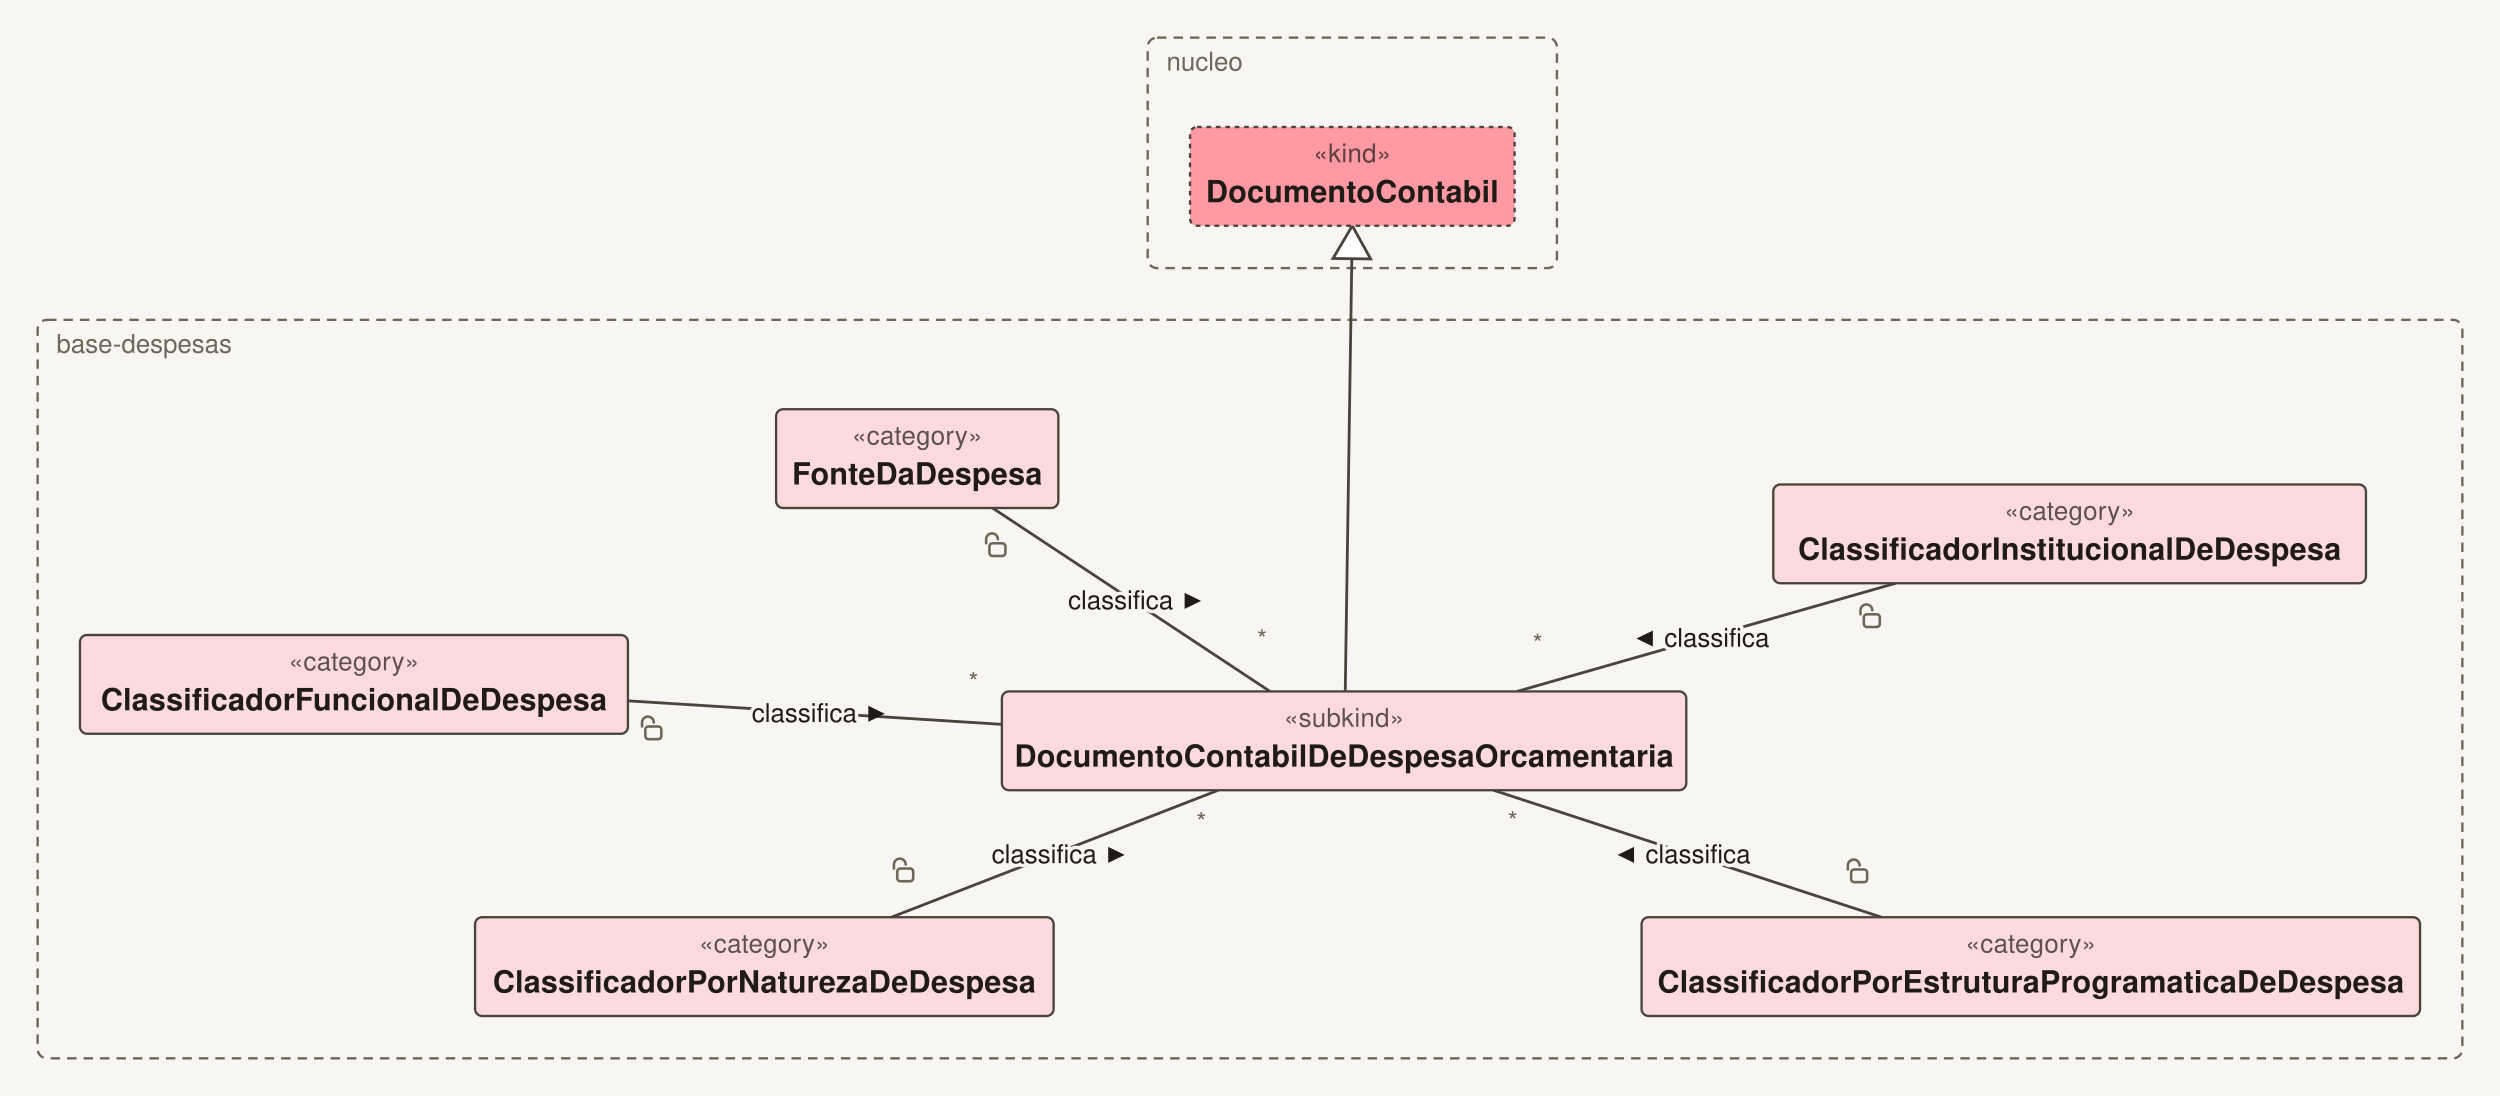
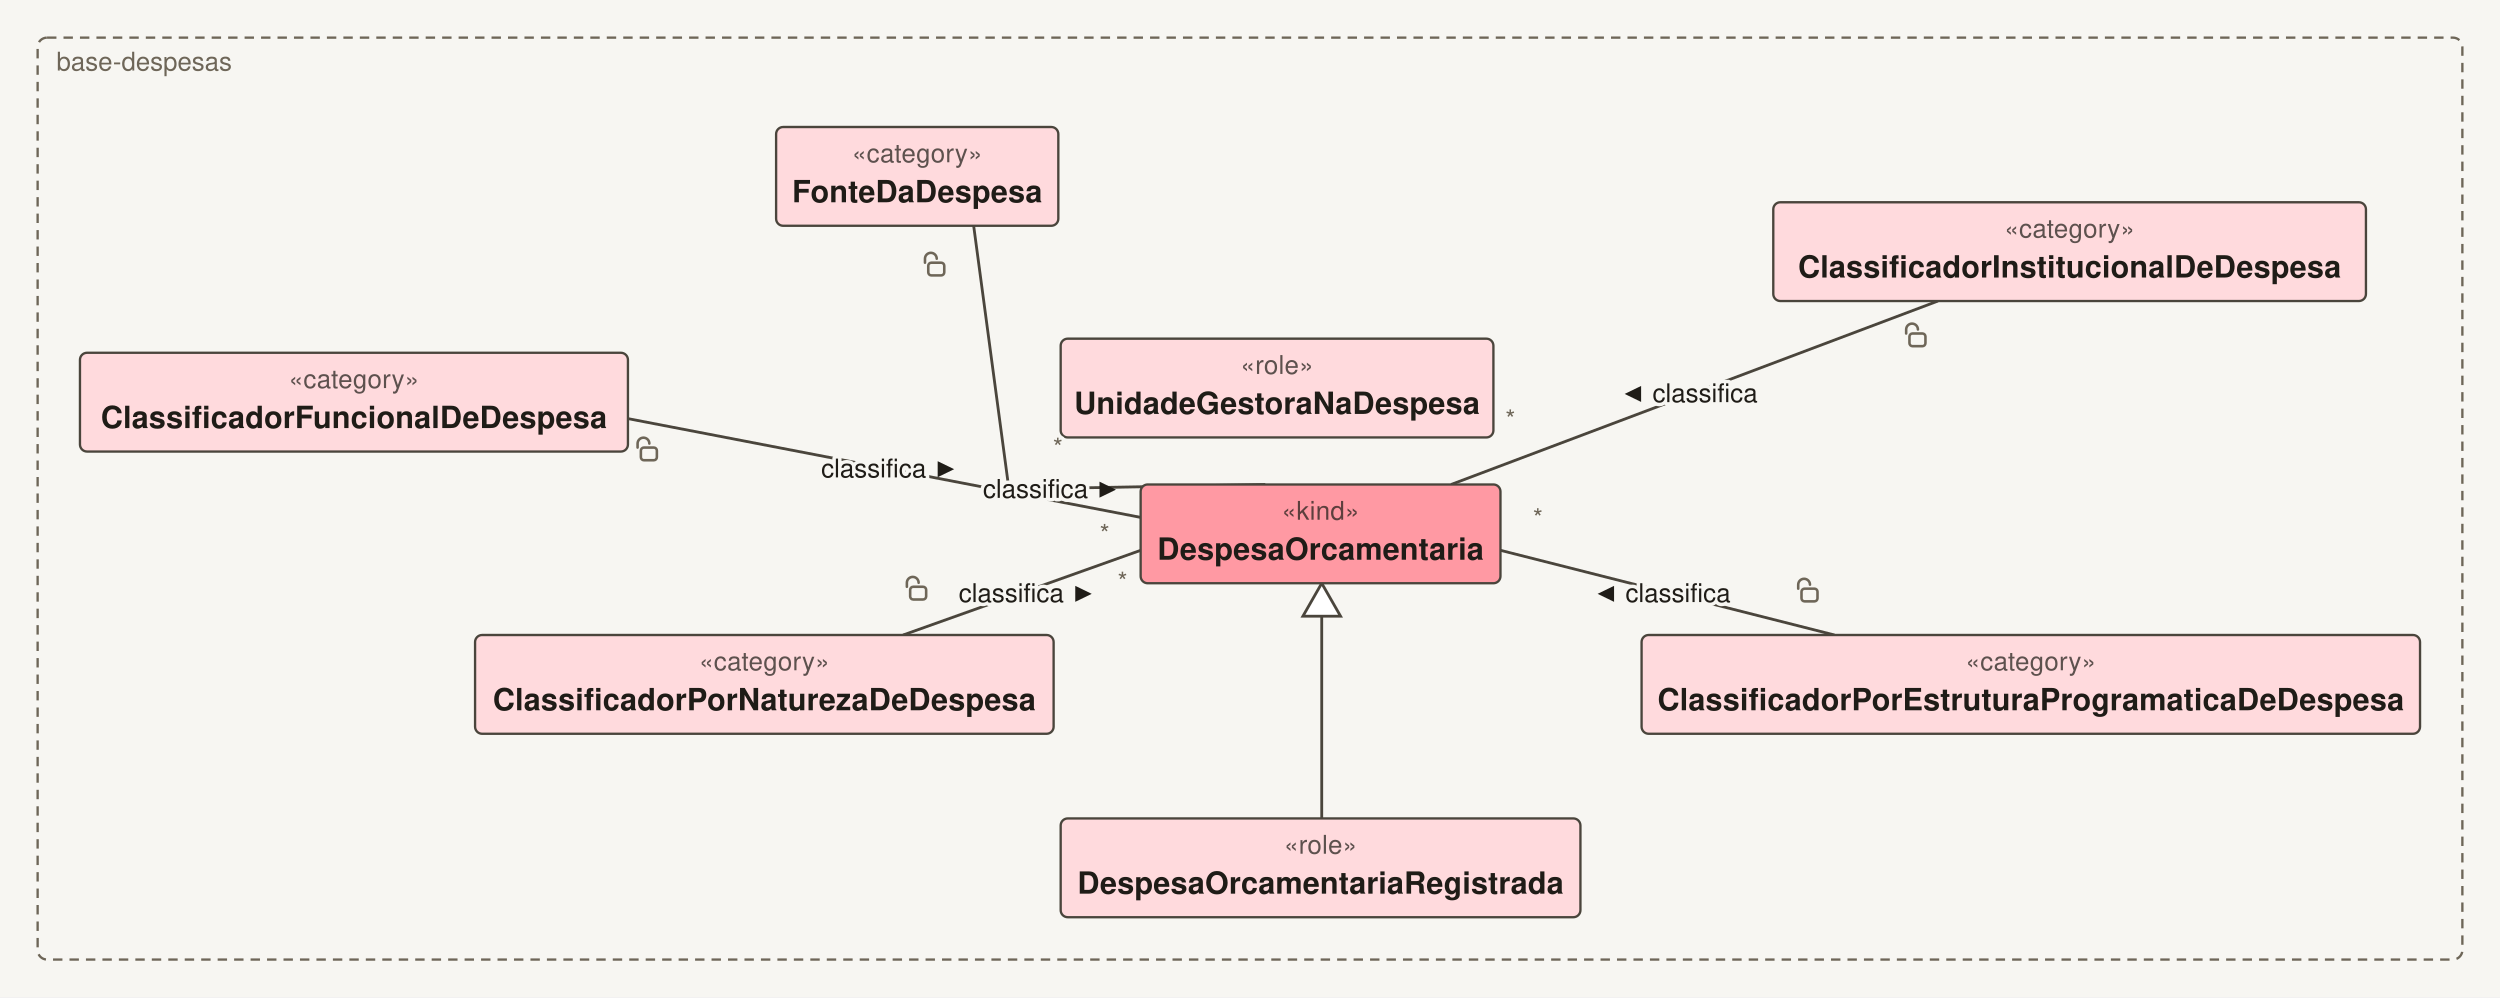
- <svg xmlns="http://www.w3.org/2000/svg" viewBox="30 162 1063 466" width="1063" height="466">
+ <svg xmlns="http://www.w3.org/2000/svg" viewBox="30 282 1063 424" width="1063" height="424">
  <style>
/* Everything that is text, before anything specialises it. The label layer sits
   above the boxes and outside every other group, so a rule that reached labels
   through their edge stopped reaching them the day they were lifted out of it --
   and an SVG with no font-family on a text element falls back to a 16px serif.
   Stated once at the top, no layer can lose it again. */
text {
    font-family: "Helvetica Neue", Helvetica, Arial, "Liberation Sans", sans-serif;
    font-stretch: normal;
    font-size: 11px;
    fill: #1f1c17;
    font-variant-numeric: tabular-nums;
}

.tv-node rect { stroke: #4a453c; stroke-width: 1; }
.tv-node text { fill: #1f1c17; }
.tv-name { font-weight: 600; font-size: 13px; letter-spacing: 0.005em; }
.tv-legend text { font-size: 13px; fill: #1f1c17; }
.tv-stereotype { font-size: 11px; fill-opacity: 0.72; letter-spacing: 0.01em; }
.tv-attribute { font-size: 12px; }
.tv-edge path { fill: none; stroke: #4a453c; stroke-width: 1.2; }
.tv-end { fill: #6e6658; }
/* No letter-spacing on a label drawn with a halo: WebKit places letter-spaced
   SVG text glyph by glyph and then draws no halo, so in Safari, and in an
   exported SVG opened in Preview, the line ran through the label and its
   letters came out uneven. Chromium and Firefox never showed it. */
.tv-edge-stereotype { font-size: 9.5px; fill-opacity: 0.78; }
.tv-marker { fill: #ffffff; stroke: #4a453c; stroke-width: 1.2; }
.tv-arrow { fill: none; stroke: #4a453c; stroke-width: 1.2; }
.tv-reading { fill: #1f1c17; stroke: none; }
.tv-lock { fill: none; stroke: #6e6658; stroke-width: 1.1; stroke-linecap: round; }
.tv-lock rect { fill: #f7f6f2; }
.tv-group rect { fill: none; stroke: #6e6658; stroke-dasharray: 4 3; }
.tv-group text { font-size: 11px; fill: #6e6658; }
.tv-ontology rect { fill: none; stroke: #4a453c; stroke-width: 1.2; stroke-dasharray: none; }
.tv-ontology text { font-weight: 600; font-size: 13px; fill: #1f1c17; }
.tv-location { font-size: 12px; fill-opacity: 0.72; }
.tv-selected rect { stroke: #1f5c5c; stroke-width: 2.5; }
/* The second selector is for a leg of a shared tree, which carries its own id
   and so is chosen as itself rather than through a group around it. */
.tv-selected path, path.tv-selected { stroke: #1f5c5c; stroke-width: 2.2; }
.tv-unresolved rect { stroke-dasharray: 5 3; }
.tv-external rect { stroke-dasharray: 2 2; }
</style>
-   <rect x="30" y="162" width="1063" height="466" fill="#f7f6f2" />
+   <rect x="30" y="282" width="1063" height="424" fill="#f7f6f2" />
  <g class="tv-group" data-group="pkg:base-despesas">
-     <rect x="46" y="298" width="1031" height="314" rx="4" />
+     <rect x="46" y="298" width="1031" height="392" rx="4" />
    <text x="54" y="312">base-despesas</text>
  </g>
-   <g class="tv-group" data-group="pkg:nucleo">
-     <rect x="518" y="178" width="174" height="98" rx="4" />
-     <text x="526" y="192">nucleo</text>
+   <g class="tv-edge" data-edge="gen:base-despesas::DespesaOrcamentariaRegistrada-&gt;base-despesas::DespesaOrcamentaria">
+     <path d="M 592 630 L 592 530" />
+     <polygon class="tv-marker" points="592,530 584,544 600,544" />
  </g>
-   <g class="tv-edge" data-edge="gen:base-despesas::DocumentoContabilDeDespesaOrcamentaria-&gt;nucleo::DocumentoContabil">
-     <path d="M 602 456 L 605 258" />
-     <polygon class="tv-marker" points="605,258 596.8,271.9 612.8,272.1" />
+   <g class="tv-edge" data-edge="rel:base-despesas::ClassificadorInstitucionalDeDespesa-&gt;base-despesas::DespesaOrcamentaria::classifica">
+     <path d="M 854 410 L 647 488" />
  </g>
-   <g class="tv-edge" data-edge="rel:base-despesas::ClassificadorInstitucionalDeDespesa-&gt;base-despesas::DocumentoContabilDeDespesaOrcamentaria::classifica">
-     <path d="M 836 410 L 675 456" />
+   <g class="tv-edge" data-edge="rel:base-despesas::ClassificadorFuncionalDeDespesa-&gt;base-despesas::DespesaOrcamentaria::classifica">
+     <path d="M 297 460 L 515 502" />
  </g>
-   <g class="tv-edge" data-edge="rel:base-despesas::ClassificadorFuncionalDeDespesa-&gt;base-despesas::DocumentoContabilDeDespesaOrcamentaria::classifica">
-     <path d="M 297 460 L 456 470" />
+   <g class="tv-edge" data-edge="rel:base-despesas::ClassificadorPorEstruturaProgramaticaDeDespesa-&gt;base-despesas::DespesaOrcamentaria::classifica">
+     <path d="M 810 552 L 668 516" />
  </g>
-   <g class="tv-edge" data-edge="rel:base-despesas::ClassificadorPorEstruturaProgramaticaDeDespesa-&gt;base-despesas::DocumentoContabilDeDespesaOrcamentaria::classifica">
-     <path d="M 830 552 L 665 498" />
+   <g class="tv-edge" data-edge="rel:base-despesas::ClassificadorPorNaturezaDeDespesa-&gt;base-despesas::DespesaOrcamentaria::classifica">
+     <path d="M 414 552 L 515 516" />
  </g>
-   <g class="tv-edge" data-edge="rel:base-despesas::ClassificadorPorNaturezaDeDespesa-&gt;base-despesas::DocumentoContabilDeDespesaOrcamentaria::classifica">
-     <path d="M 409 552 L 548 498" />
+   <g class="tv-edge" data-edge="rel:base-despesas::FonteDaDespesa-&gt;base-despesas::DespesaOrcamentaria::classifica">
+     <path d="M 444 378 L 459 490 L 568 488" />
  </g>
-   <g class="tv-edge" data-edge="rel:base-despesas::FonteDaDespesa-&gt;base-despesas::DocumentoContabilDeDespesaOrcamentaria::classifica">
-     <path d="M 452 378 L 570 456" />
-   </g>
-   <g class="tv-node" data-node="base-despesas::DocumentoContabilDeDespesaOrcamentaria">
-     <rect x="456" y="456" width="291" height="42" rx="3" fill="#FFDADD" />
-     <text class="tv-stereotype" x="601.5" y="471" text-anchor="middle">«subkind»</text>
-     <text class="tv-name" x="601.5" y="488" text-anchor="middle">DocumentoContabilDeDespesaOrcamentaria</text>
-   </g>
-   <g class="tv-node tv-external" data-node="nucleo::DocumentoContabil">
-     <rect x="536" y="216" width="138" height="42" rx="3" fill="#FF99A3" />
-     <text class="tv-stereotype" x="605" y="231" text-anchor="middle">«kind»</text>
-     <text class="tv-name" x="605" y="248" text-anchor="middle">DocumentoContabil</text>
+   <g class="tv-node" data-node="base-despesas::DespesaOrcamentaria">
+     <rect x="515" y="488" width="153" height="42" rx="3" fill="#FF99A3" />
+     <text class="tv-stereotype" x="591.5" y="503" text-anchor="middle">«kind»</text>
+     <text class="tv-name" x="591.5" y="520" text-anchor="middle">DespesaOrcamentaria</text>
  </g>
  <g class="tv-node" data-node="base-despesas::ClassificadorInstitucionalDeDespesa">
    <rect x="784" y="368" width="252" height="42" rx="3" fill="#FFDADD" />
    <text class="tv-stereotype" x="910" y="383" text-anchor="middle">«category»</text>
    <text class="tv-name" x="910" y="400" text-anchor="middle">ClassificadorInstitucionalDeDespesa</text>
  </g>
  <g class="tv-node" data-node="base-despesas::ClassificadorFuncionalDeDespesa">
    <rect x="64" y="432" width="233" height="42" rx="3" fill="#FFDADD" />
    <text class="tv-stereotype" x="180.5" y="447" text-anchor="middle">«category»</text>
    <text class="tv-name" x="180.5" y="464" text-anchor="middle">ClassificadorFuncionalDeDespesa</text>
  </g>
  <g class="tv-node" data-node="base-despesas::ClassificadorPorEstruturaProgramaticaDeDespesa">
    <rect x="728" y="552" width="331" height="42" rx="3" fill="#FFDADD" />
    <text class="tv-stereotype" x="893.5" y="567" text-anchor="middle">«category»</text>
    <text class="tv-name" x="893.5" y="584" text-anchor="middle">ClassificadorPorEstruturaProgramaticaDeDespesa</text>
  </g>
  <g class="tv-node" data-node="base-despesas::ClassificadorPorNaturezaDeDespesa">
    <rect x="232" y="552" width="246" height="42" rx="3" fill="#FFDADD" />
    <text class="tv-stereotype" x="355" y="567" text-anchor="middle">«category»</text>
    <text class="tv-name" x="355" y="584" text-anchor="middle">ClassificadorPorNaturezaDeDespesa</text>
  </g>
  <g class="tv-node" data-node="base-despesas::FonteDaDespesa">
    <rect x="360" y="336" width="120" height="42" rx="3" fill="#FFDADD" />
    <text class="tv-stereotype" x="420" y="351" text-anchor="middle">«category»</text>
    <text class="tv-name" x="420" y="368" text-anchor="middle">FonteDaDespesa</text>
  </g>
+   <g class="tv-node" data-node="base-despesas::UnidadeGestoraNaDespesa">
+     <rect x="481" y="426" width="184" height="42" rx="3" fill="#FFDADD" />
+     <text class="tv-stereotype" x="573" y="441" text-anchor="middle">«role»</text>
+     <text class="tv-name" x="573" y="458" text-anchor="middle">UnidadeGestoraNaDespesa</text>
+   </g>
+   <g class="tv-node" data-node="base-despesas::DespesaOrcamentariaRegistrada">
+     <rect x="481" y="630" width="221" height="42" rx="3" fill="#FFDADD" />
+     <text class="tv-stereotype" x="591.5" y="645" text-anchor="middle">«role»</text>
+     <text class="tv-name" x="591.5" y="662" text-anchor="middle">DespesaOrcamentariaRegistrada</text>
+   </g>
  <g class="tv-labels">
-     <text data-for="rel:base-despesas::ClassificadorInstitucionalDeDespesa-&gt;base-despesas::DocumentoContabilDeDespesaOrcamentaria::classifica" x="760" y="437" text-anchor="middle" paint-order="stroke" stroke="#f7f6f2" stroke-width="3" stroke-linejoin="round">classifica</text>
-     <polygon class="tv-reading" points="725.8,433.5 732.8,430.1 732.8,436.9" />
-     <g class="tv-lock" data-for="rel:base-despesas::ClassificadorInstitucionalDeDespesa-&gt;base-despesas::DocumentoContabilDeDespesaOrcamentaria::classifica" transform="translate(819.7, 418.6)" aria-label="not const">
+     <text data-for="rel:base-despesas::ClassificadorInstitucionalDeDespesa-&gt;base-despesas::DespesaOrcamentaria::classifica" x="755" y="453" text-anchor="middle" paint-order="stroke" stroke="#f7f6f2" stroke-width="3" stroke-linejoin="round">classifica</text>
+     <polygon class="tv-reading" points="720.8,449.5 727.8,446.1 727.8,452.9" />
+     <g class="tv-lock" data-for="rel:base-despesas::ClassificadorInstitucionalDeDespesa-&gt;base-despesas::DespesaOrcamentaria::classifica" transform="translate(839.1, 419.2)" aria-label="not const">
      <path d="M 1.4 4.6 V 2.9 a 2.5 2.5 0 0 1 5 0" />
      <rect x="2.8" y="4.6" width="6.8" height="5.4" rx="1.3" stroke="#6e6658" />
    </g>
-     <text class="tv-end" data-for="rel:base-despesas::ClassificadorInstitucionalDeDespesa-&gt;base-despesas::DocumentoContabilDeDespesaOrcamentaria::classifica" x="683.8" y="439.4" text-anchor="middle" paint-order="stroke" stroke="#f7f6f2" stroke-width="3" stroke-linejoin="round">*</text>
-     <text data-for="rel:base-despesas::ClassificadorFuncionalDeDespesa-&gt;base-despesas::DocumentoContabilDeDespesaOrcamentaria::classifica" x="372" y="469" text-anchor="middle" paint-order="stroke" stroke="#f7f6f2" stroke-width="3" stroke-linejoin="round">classifica</text>
-     <polygon class="tv-reading" points="406.2,465.5 399.2,468.9 399.2,462.1" />
-     <g class="tv-lock" data-for="rel:base-despesas::ClassificadorFuncionalDeDespesa-&gt;base-despesas::DocumentoContabilDeDespesaOrcamentaria::classifica" transform="translate(301.6, 466.3)" aria-label="not const">
+     <text class="tv-end" data-for="rel:base-despesas::ClassificadorInstitucionalDeDespesa-&gt;base-despesas::DespesaOrcamentaria::classifica" x="672.2" y="464.1" text-anchor="middle" paint-order="stroke" stroke="#f7f6f2" stroke-width="3" stroke-linejoin="round">*</text>
+     <text data-for="rel:base-despesas::ClassificadorFuncionalDeDespesa-&gt;base-despesas::DespesaOrcamentaria::classifica" x="401.5" y="485" text-anchor="middle" paint-order="stroke" stroke="#f7f6f2" stroke-width="3" stroke-linejoin="round">classifica</text>
+     <polygon class="tv-reading" points="435.7,481.5 428.7,484.9 428.7,478.1" />
+     <g class="tv-lock" data-for="rel:base-despesas::ClassificadorFuncionalDeDespesa-&gt;base-despesas::DespesaOrcamentaria::classifica" transform="translate(299.7, 467.7)" aria-label="not const">
      <path d="M 1.4 4.6 V 2.9 a 2.5 2.5 0 0 1 5 0" />
      <rect x="2.8" y="4.6" width="6.8" height="5.4" rx="1.3" stroke="#6e6658" />
    </g>
-     <text class="tv-end" data-for="rel:base-despesas::ClassificadorFuncionalDeDespesa-&gt;base-despesas::DocumentoContabilDeDespesaOrcamentaria::classifica" x="443.9" y="455.7" text-anchor="middle" paint-order="stroke" stroke="#f7f6f2" stroke-width="3" stroke-linejoin="round">*</text>
-     <text data-for="rel:base-despesas::ClassificadorPorEstruturaProgramaticaDeDespesa-&gt;base-despesas::DocumentoContabilDeDespesaOrcamentaria::classifica" x="752" y="529" text-anchor="middle" paint-order="stroke" stroke="#f7f6f2" stroke-width="3" stroke-linejoin="round">classifica</text>
-     <polygon class="tv-reading" points="717.8,525.5 724.8,522.1 724.8,528.9" />
-     <g class="tv-lock" data-for="rel:base-despesas::ClassificadorPorEstruturaProgramaticaDeDespesa-&gt;base-despesas::DocumentoContabilDeDespesaOrcamentaria::classifica" transform="translate(814.3, 527.1)" aria-label="not const">
+     <text class="tv-end" data-for="rel:base-despesas::ClassificadorFuncionalDeDespesa-&gt;base-despesas::DespesaOrcamentaria::classifica" x="499.7" y="512.8" text-anchor="middle" paint-order="stroke" stroke="#f7f6f2" stroke-width="3" stroke-linejoin="round">*</text>
+     <text data-for="rel:base-despesas::ClassificadorPorEstruturaProgramaticaDeDespesa-&gt;base-despesas::DespesaOrcamentaria::classifica" x="743.5" y="538" text-anchor="middle" paint-order="stroke" stroke="#f7f6f2" stroke-width="3" stroke-linejoin="round">classifica</text>
+     <polygon class="tv-reading" points="709.3,534.5 716.3,531.1 716.3,537.9" />
+     <g class="tv-lock" data-for="rel:base-despesas::ClassificadorPorEstruturaProgramaticaDeDespesa-&gt;base-despesas::DespesaOrcamentaria::classifica" transform="translate(793.2, 527.7)" aria-label="not const">
      <path d="M 1.4 4.6 V 2.9 a 2.5 2.5 0 0 1 5 0" />
      <rect x="2.8" y="4.6" width="6.8" height="5.4" rx="1.3" stroke="#6e6658" />
    </g>
-     <text class="tv-end" data-for="rel:base-despesas::ClassificadorPorEstruturaProgramaticaDeDespesa-&gt;base-despesas::DocumentoContabilDeDespesaOrcamentaria::classifica" x="673.2" y="514.9" text-anchor="middle" paint-order="stroke" stroke="#f7f6f2" stroke-width="3" stroke-linejoin="round">*</text>
-     <text data-for="rel:base-despesas::ClassificadorPorNaturezaDeDespesa-&gt;base-despesas::DocumentoContabilDeDespesaOrcamentaria::classifica" x="474" y="529" text-anchor="middle" paint-order="stroke" stroke="#f7f6f2" stroke-width="3" stroke-linejoin="round">classifica</text>
-     <polygon class="tv-reading" points="508.2,525.5 501.2,528.9 501.2,522.1" />
-     <g class="tv-lock" data-for="rel:base-despesas::ClassificadorPorNaturezaDeDespesa-&gt;base-despesas::DocumentoContabilDeDespesaOrcamentaria::classifica" transform="translate(408.7, 526.7)" aria-label="not const">
+     <text class="tv-end" data-for="rel:base-despesas::ClassificadorPorEstruturaProgramaticaDeDespesa-&gt;base-despesas::DespesaOrcamentaria::classifica" x="683.9" y="506.1" text-anchor="middle" paint-order="stroke" stroke="#f7f6f2" stroke-width="3" stroke-linejoin="round">*</text>
+     <text data-for="rel:base-despesas::ClassificadorPorNaturezaDeDespesa-&gt;base-despesas::DespesaOrcamentaria::classifica" x="460" y="538" text-anchor="middle" paint-order="stroke" stroke="#f7f6f2" stroke-width="3" stroke-linejoin="round">classifica</text>
+     <polygon class="tv-reading" points="494.2,534.5 487.2,537.9 487.2,531.1" />
+     <g class="tv-lock" data-for="rel:base-despesas::ClassificadorPorNaturezaDeDespesa-&gt;base-despesas::DespesaOrcamentaria::classifica" transform="translate(414.2, 526.9)" aria-label="not const">
      <path d="M 1.4 4.6 V 2.9 a 2.5 2.5 0 0 1 5 0" />
      <rect x="2.8" y="4.6" width="6.8" height="5.4" rx="1.3" stroke="#6e6658" />
    </g>
-     <text class="tv-end" data-for="rel:base-despesas::ClassificadorPorNaturezaDeDespesa-&gt;base-despesas::DocumentoContabilDeDespesaOrcamentaria::classifica" x="540.8" y="515.3" text-anchor="middle" paint-order="stroke" stroke="#f7f6f2" stroke-width="3" stroke-linejoin="round">*</text>
-     <text data-for="rel:base-despesas::FonteDaDespesa-&gt;base-despesas::DocumentoContabilDeDespesaOrcamentaria::classifica" x="506.5" y="421" text-anchor="middle" paint-order="stroke" stroke="#f7f6f2" stroke-width="3" stroke-linejoin="round">classifica</text>
-     <polygon class="tv-reading" points="540.7,417.5 533.7,420.9 533.7,414.1" />
-     <g class="tv-lock" data-for="rel:base-despesas::FonteDaDespesa-&gt;base-despesas::DocumentoContabilDeDespesaOrcamentaria::classifica" transform="translate(447.9, 388.4)" aria-label="not const">
+     <text class="tv-end" data-for="rel:base-despesas::ClassificadorPorNaturezaDeDespesa-&gt;base-despesas::DespesaOrcamentaria::classifica" x="507.3" y="533.1" text-anchor="middle" paint-order="stroke" stroke="#f7f6f2" stroke-width="3" stroke-linejoin="round">*</text>
+     <text data-for="rel:base-despesas::FonteDaDespesa-&gt;base-despesas::DespesaOrcamentaria::classifica" x="470.3" y="493.7" text-anchor="middle" paint-order="stroke" stroke="#f7f6f2" stroke-width="3" stroke-linejoin="round">classifica</text>
+     <polygon class="tv-reading" points="504.5,490.2 497.5,493.6 497.5,486.8" />
+     <g class="tv-lock" data-for="rel:base-despesas::FonteDaDespesa-&gt;base-despesas::DespesaOrcamentaria::classifica" transform="translate(421.9, 389.1)" aria-label="not const">
      <path d="M 1.4 4.6 V 2.9 a 2.5 2.5 0 0 1 5 0" />
      <rect x="2.8" y="4.6" width="6.8" height="5.4" rx="1.3" stroke="#6e6658" />
    </g>
-     <text class="tv-end" data-for="rel:base-despesas::FonteDaDespesa-&gt;base-despesas::DocumentoContabilDeDespesaOrcamentaria::classifica" x="566.6" y="437.6" text-anchor="middle" paint-order="stroke" stroke="#f7f6f2" stroke-width="3" stroke-linejoin="round">*</text>
+     <text class="tv-end" data-for="rel:base-despesas::FonteDaDespesa-&gt;base-despesas::DespesaOrcamentaria::classifica" x="479.8" y="476.1" text-anchor="middle" paint-order="stroke" stroke="#f7f6f2" stroke-width="3" stroke-linejoin="round">*</text>
  </g>
</svg>
